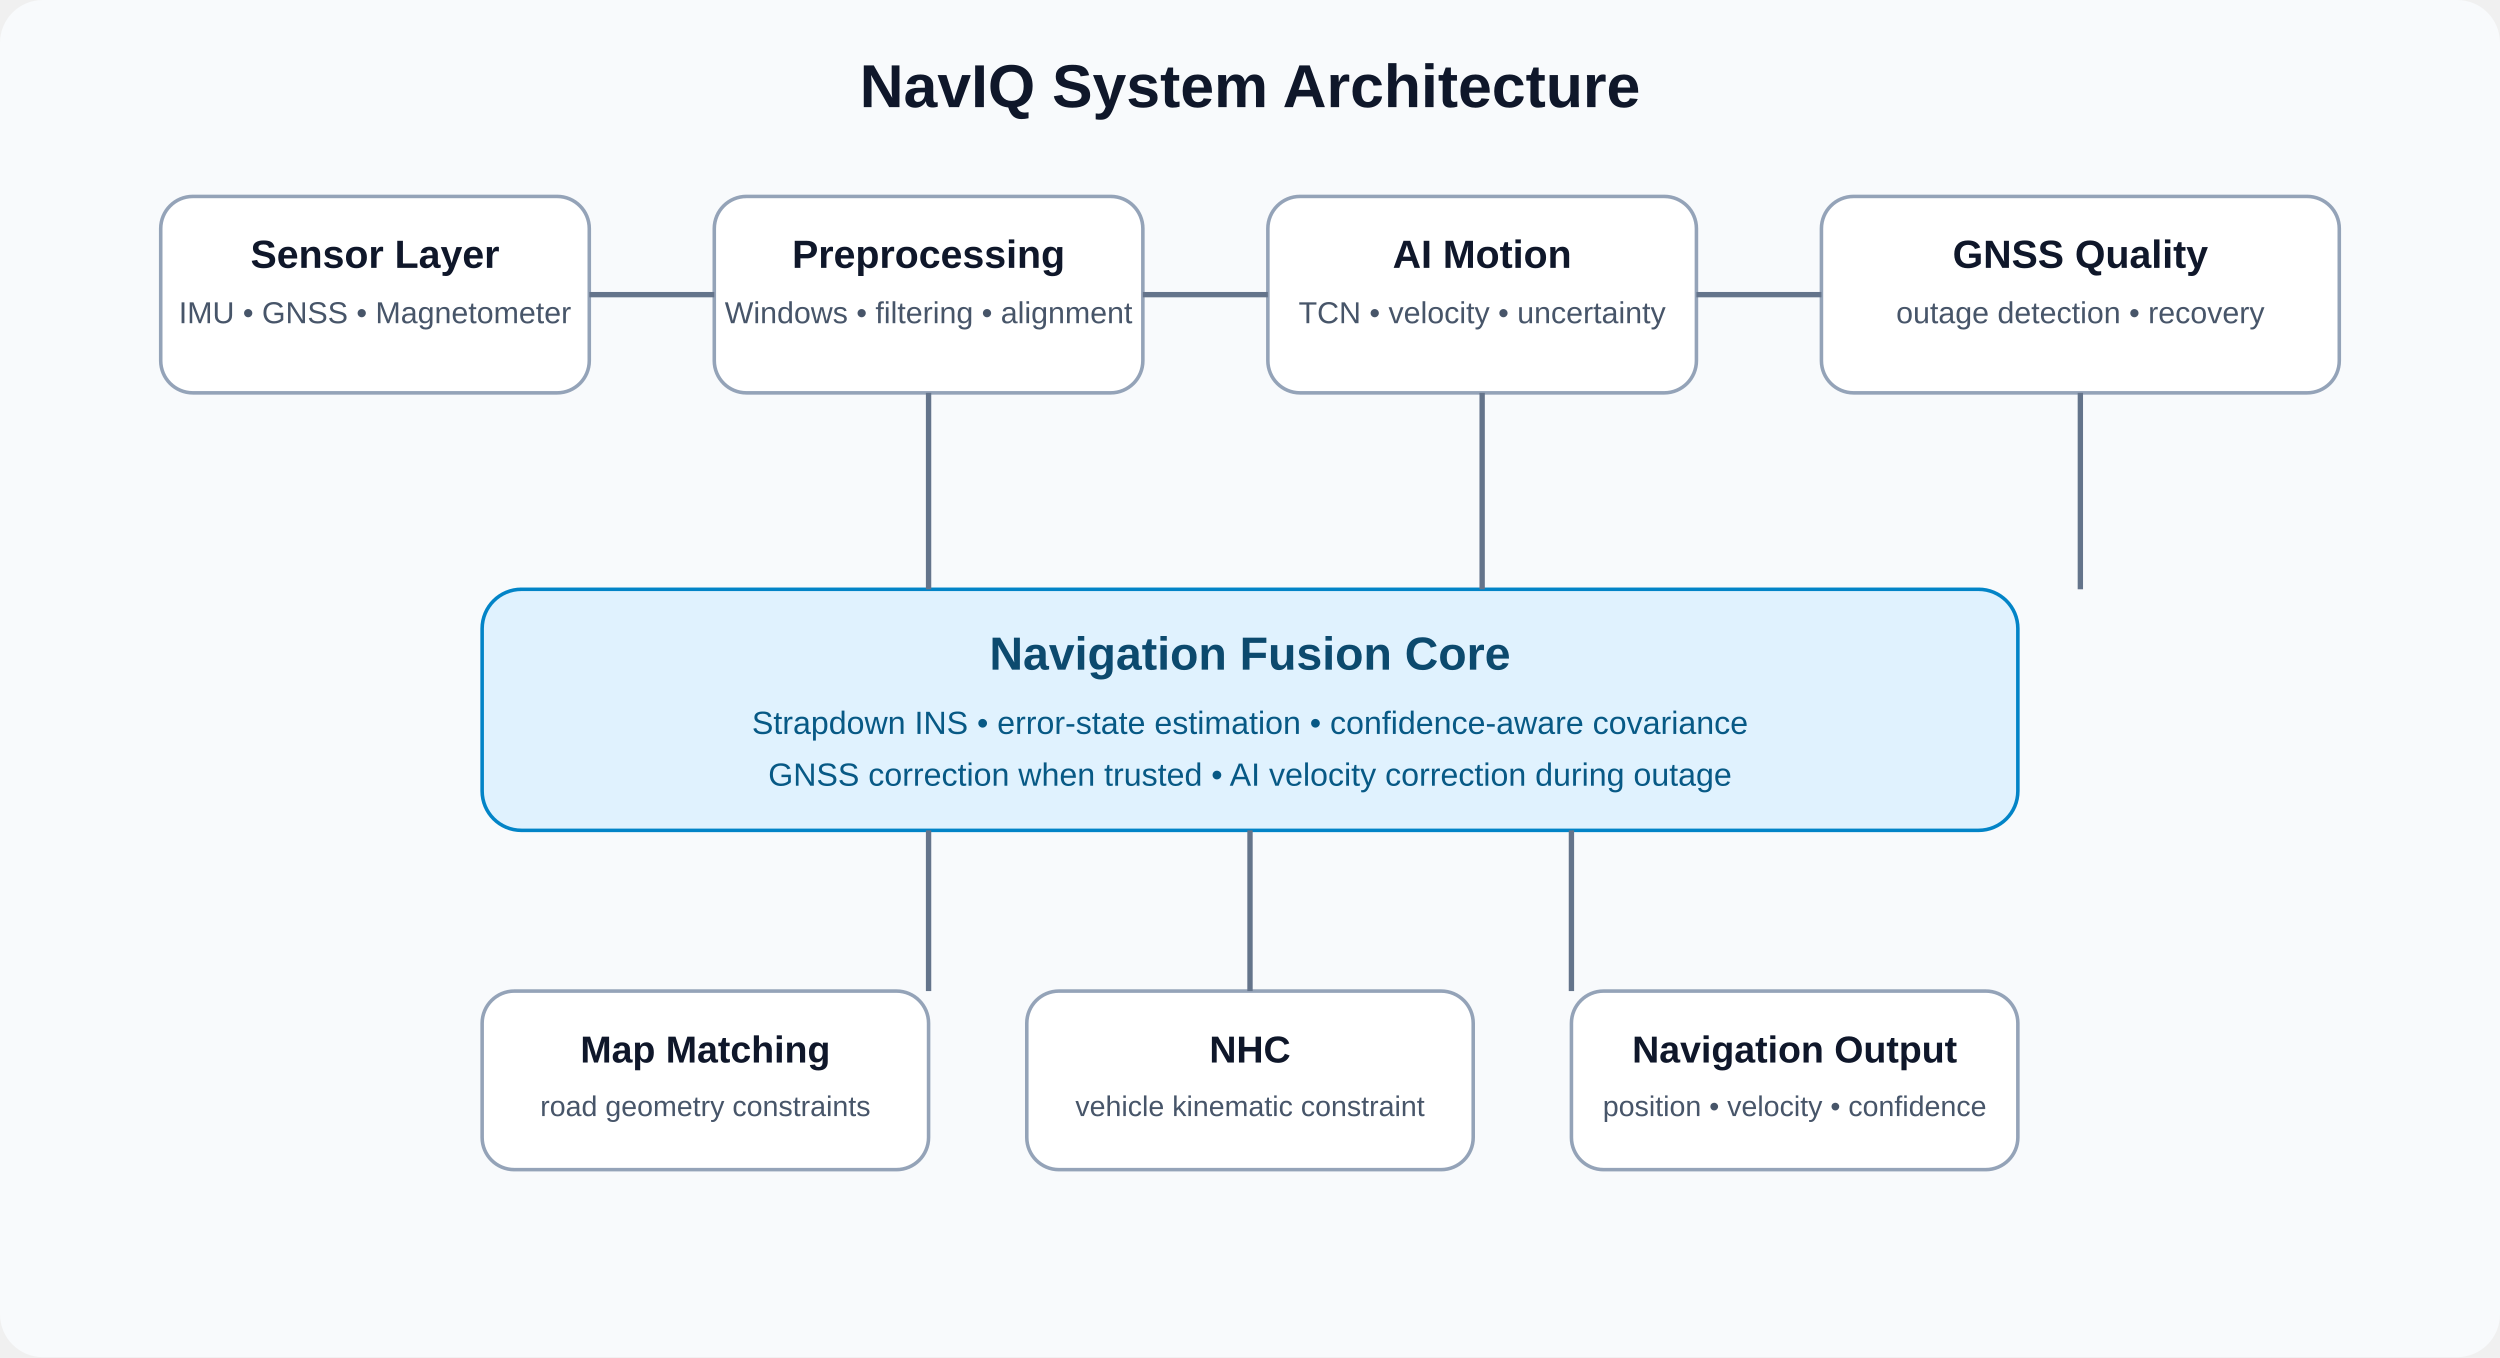
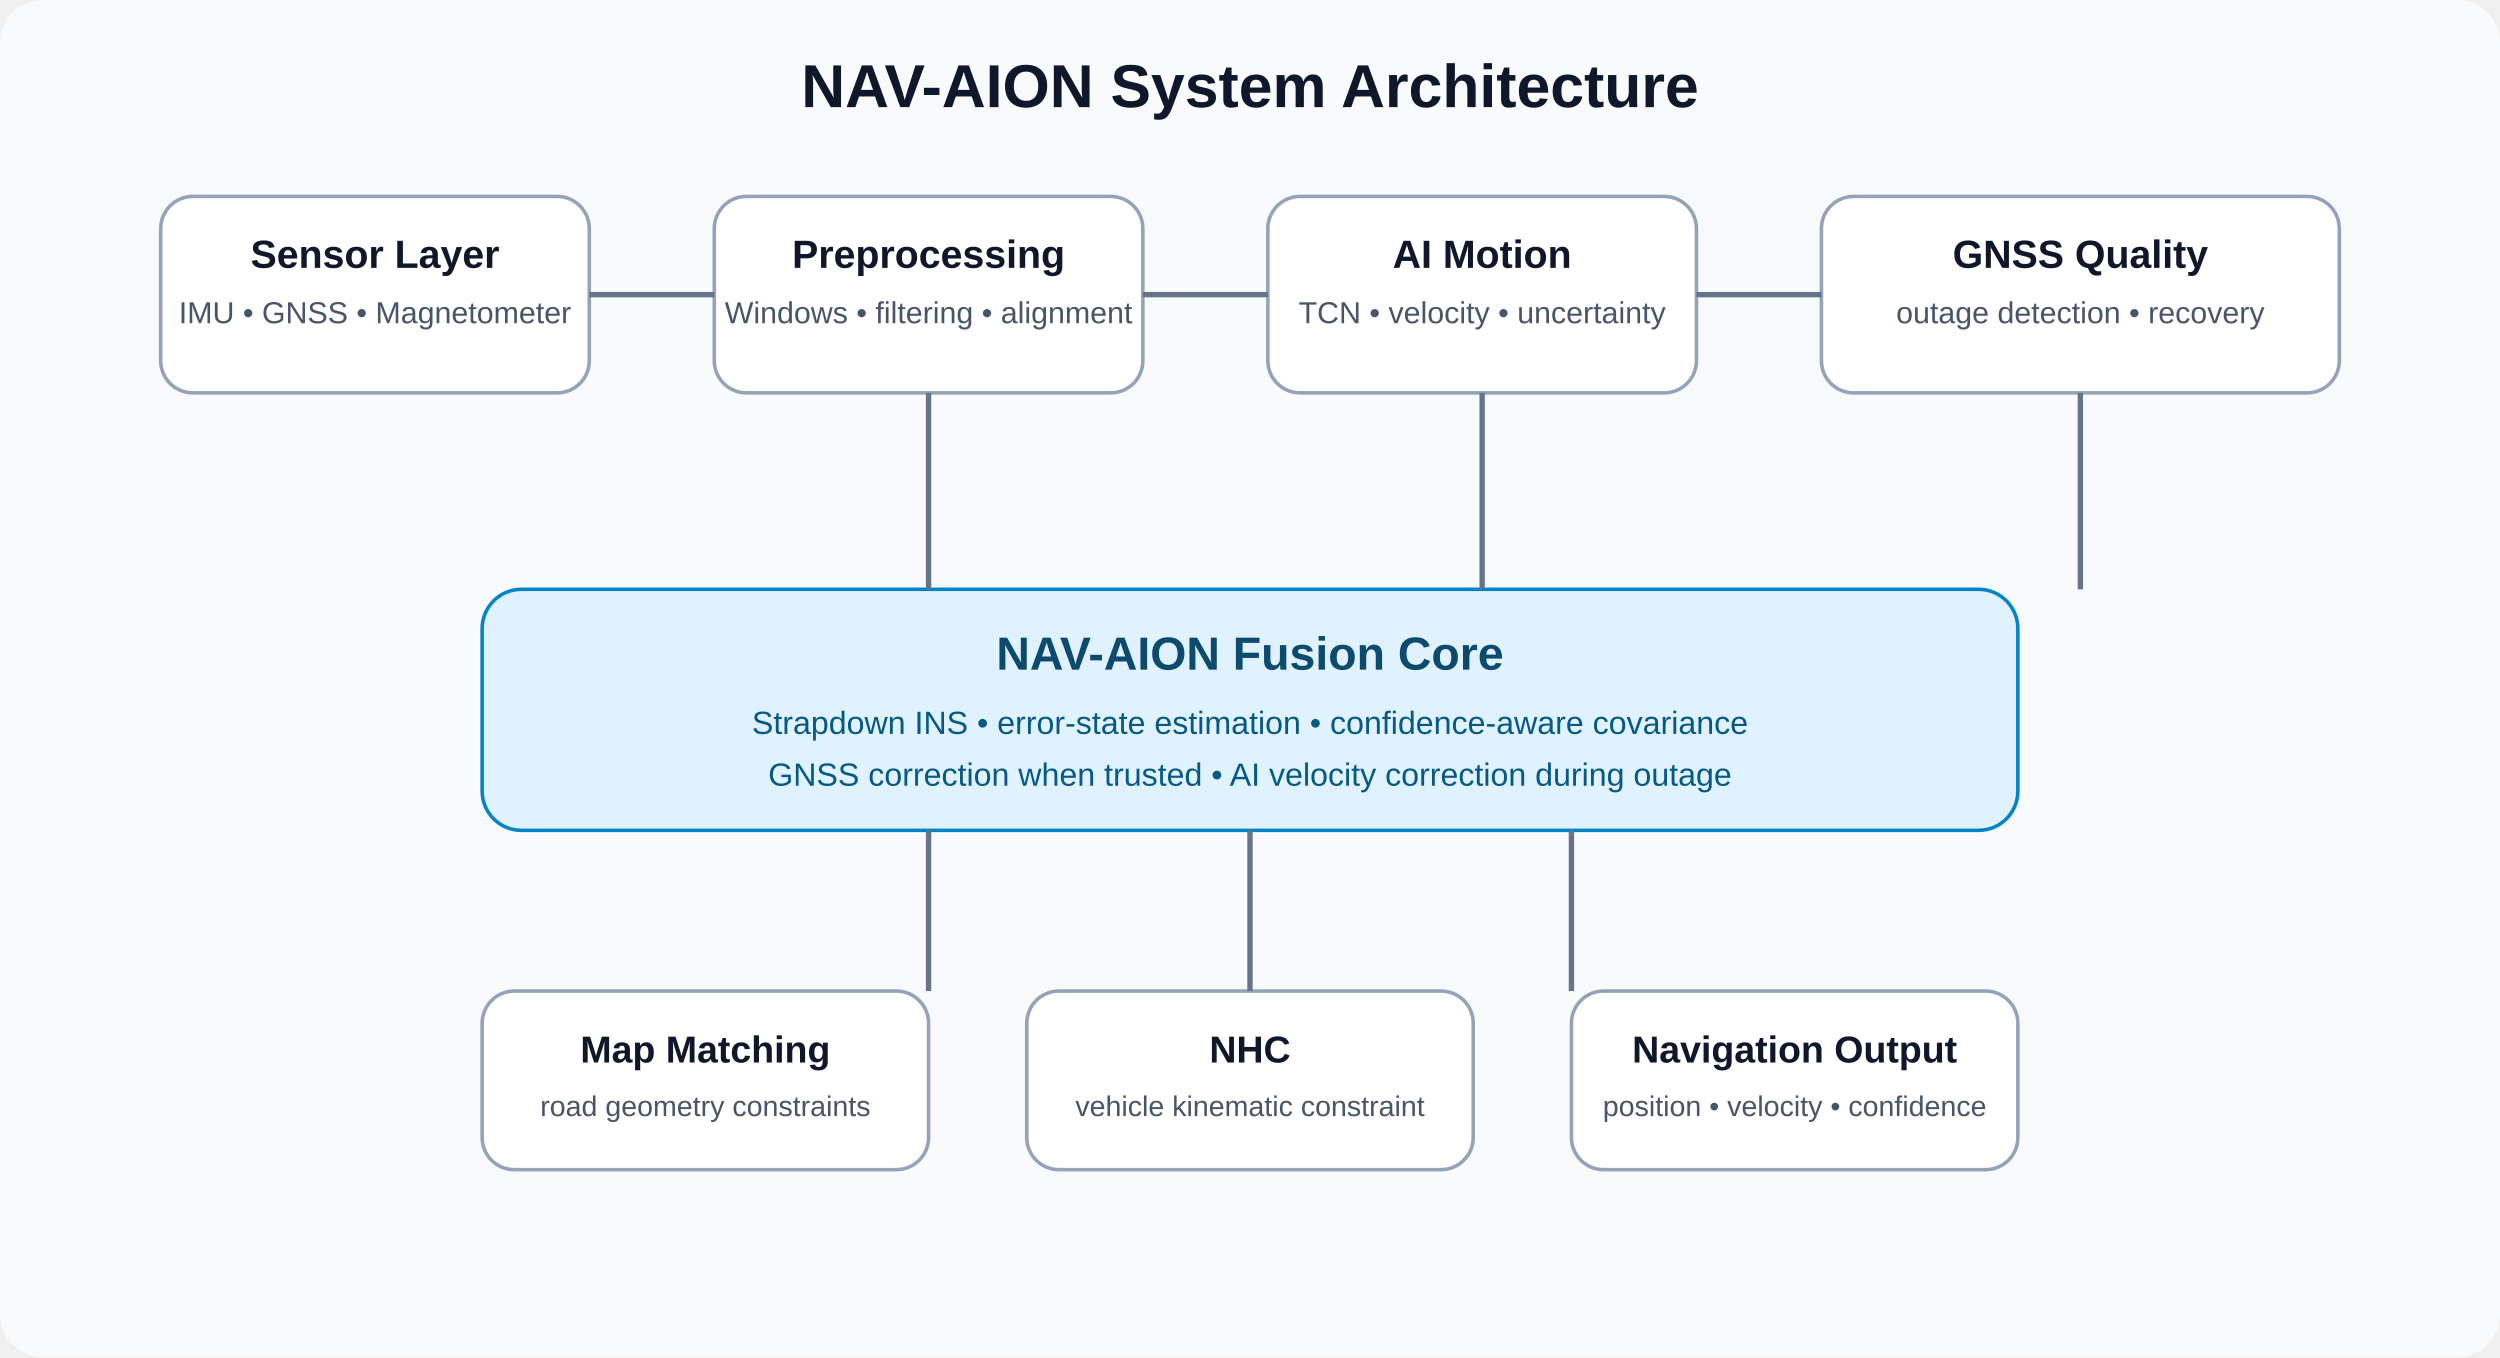
<svg xmlns="http://www.w3.org/2000/svg" viewBox="0 0 1400 760" role="img" aria-labelledby="title desc">
  <rect width="1400" height="760" rx="24" fill="#f8fafc" />
-   <text x="700" y="60" text-anchor="middle" font-family="Arial,sans-serif" font-size="34" font-weight="700" fill="#0f172a">NavIQ System Architecture</text>
+   <text x="700" y="60" text-anchor="middle" font-family="Arial,sans-serif" font-size="34" font-weight="700" fill="#0f172a">NAV-AION System Architecture</text>
  <g font-family="Arial,sans-serif" text-anchor="middle">
    <g>
      <rect x="90" y="110" width="240" height="110" rx="18" fill="#fff" stroke="#94a3b8" stroke-width="2" />
      <text x="210" y="150" font-size="22" font-weight="700" fill="#0f172a">Sensor Layer</text>
      <text x="210" y="181" font-size="17" fill="#475569">IMU • GNSS • Magnetometer</text>
    </g>
    <g>
      <rect x="400" y="110" width="240" height="110" rx="18" fill="#fff" stroke="#94a3b8" stroke-width="2" />
      <text x="520" y="150" font-size="22" font-weight="700" fill="#0f172a">Preprocessing</text>
      <text x="520" y="181" font-size="17" fill="#475569">Windows • filtering • alignment</text>
    </g>
    <g>
      <rect x="710" y="110" width="240" height="110" rx="18" fill="#fff" stroke="#94a3b8" stroke-width="2" />
      <text x="830" y="150" font-size="22" font-weight="700" fill="#0f172a">AI Motion</text>
      <text x="830" y="181" font-size="17" fill="#475569">TCN • velocity • uncertainty</text>
    </g>
    <g>
      <rect x="1020" y="110" width="290" height="110" rx="18" fill="#fff" stroke="#94a3b8" stroke-width="2" />
      <text x="1165" y="150" font-size="22" font-weight="700" fill="#0f172a">GNSS Quality</text>
      <text x="1165" y="181" font-size="17" fill="#475569">outage detection • recovery</text>
    </g>
    <g>
      <rect x="270" y="330" width="860" height="135" rx="22" fill="#e0f2fe" stroke="#0284c7" stroke-width="2" />
-       <text x="700" y="375" font-size="26" font-weight="700" fill="#0c4a6e">Navigation Fusion Core</text>
+       <text x="700" y="375" font-size="26" font-weight="700" fill="#0c4a6e">NAV-AION Fusion Core</text>
      <text x="700" y="411" font-size="18" fill="#075985">Strapdown INS • error-state estimation • confidence-aware covariance</text>
      <text x="700" y="440" font-size="18" fill="#075985">GNSS correction when trusted • AI velocity correction during outage</text>
    </g>
    <g>
      <rect x="270" y="555" width="250" height="100" rx="18" fill="#fff" stroke="#94a3b8" stroke-width="2" />
      <text x="395" y="595" font-size="21" font-weight="700" fill="#0f172a">Map Matching</text>
      <text x="395" y="625" font-size="16" fill="#475569">road geometry constraints</text>
    </g>
    <g>
      <rect x="575" y="555" width="250" height="100" rx="18" fill="#fff" stroke="#94a3b8" stroke-width="2" />
      <text x="700" y="595" font-size="21" font-weight="700" fill="#0f172a">NHC</text>
      <text x="700" y="625" font-size="16" fill="#475569">vehicle kinematic constraint</text>
    </g>
    <g>
      <rect x="880" y="555" width="250" height="100" rx="18" fill="#fff" stroke="#94a3b8" stroke-width="2" />
      <text x="1005" y="595" font-size="21" font-weight="700" fill="#0f172a">Navigation Output</text>
      <text x="1005" y="625" font-size="16" fill="#475569">position • velocity • confidence</text>
    </g>
  </g>
  <g stroke="#64748b" stroke-width="3" fill="none">
    <path d="M330 165H400M640 165H710M950 165H1020M830 220V330M520 220V330M1165 220V330M520 465V555M700 465V555M880 465V555" />
  </g>
</svg>
